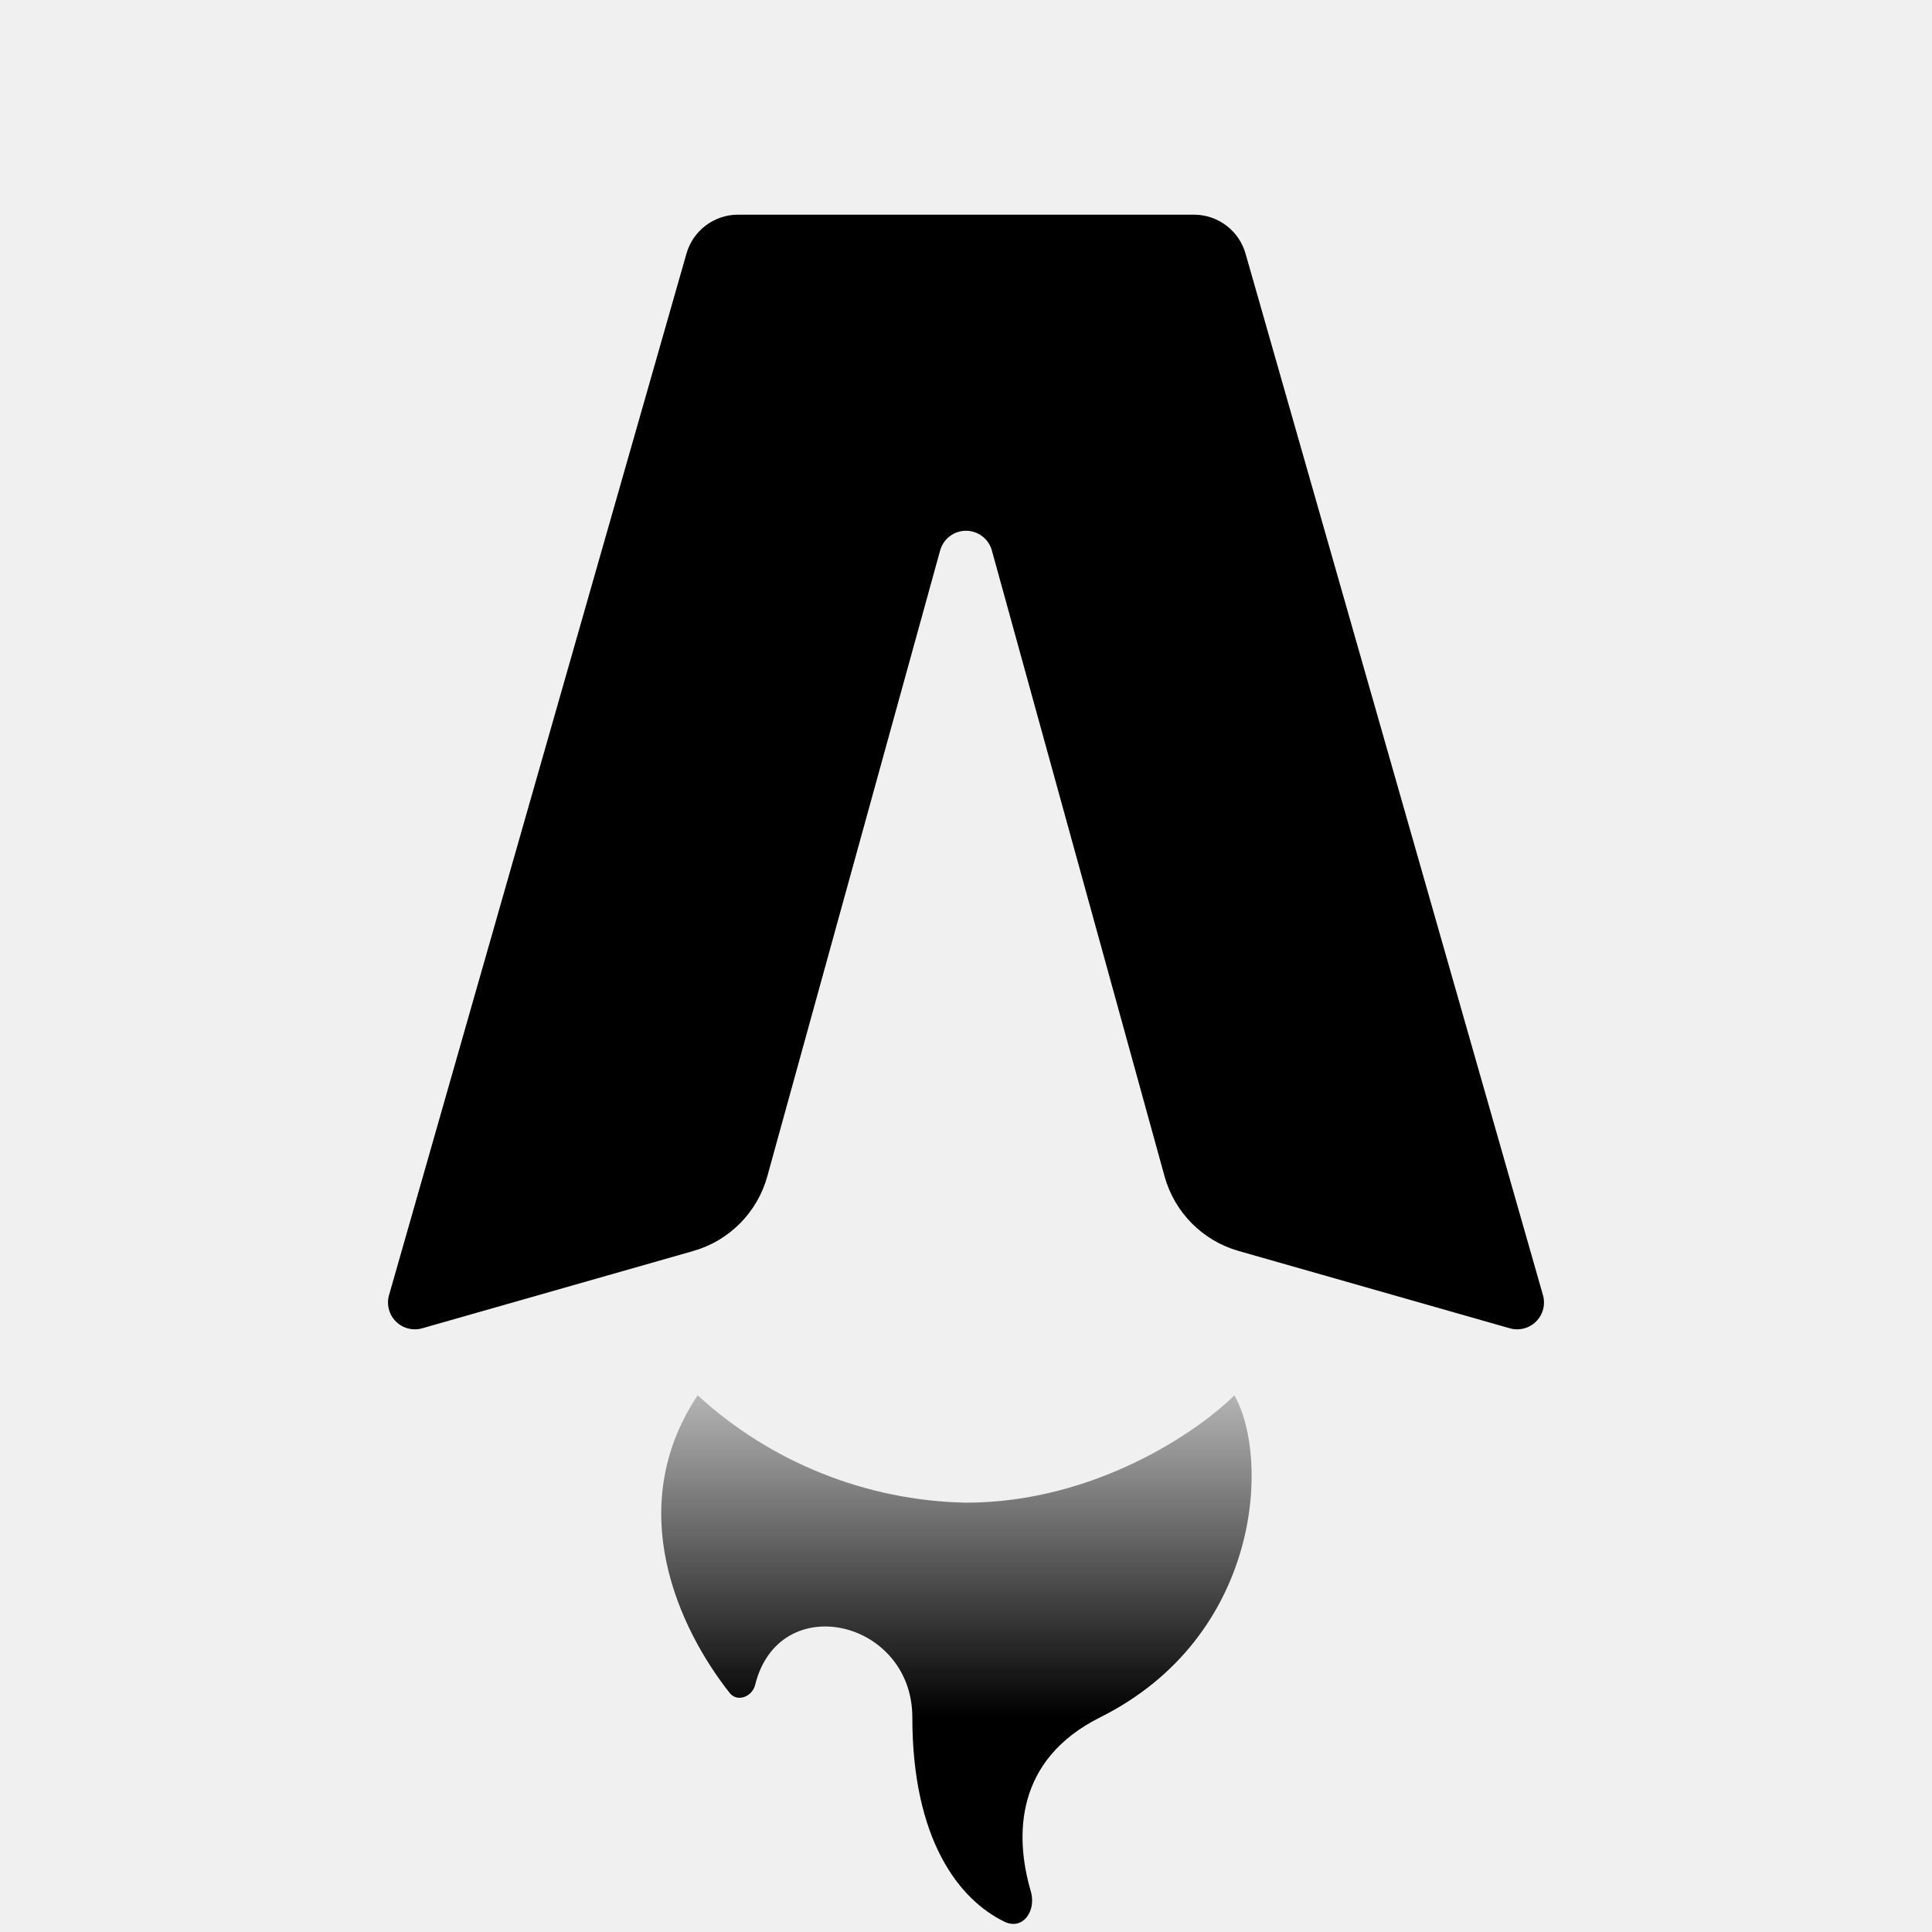
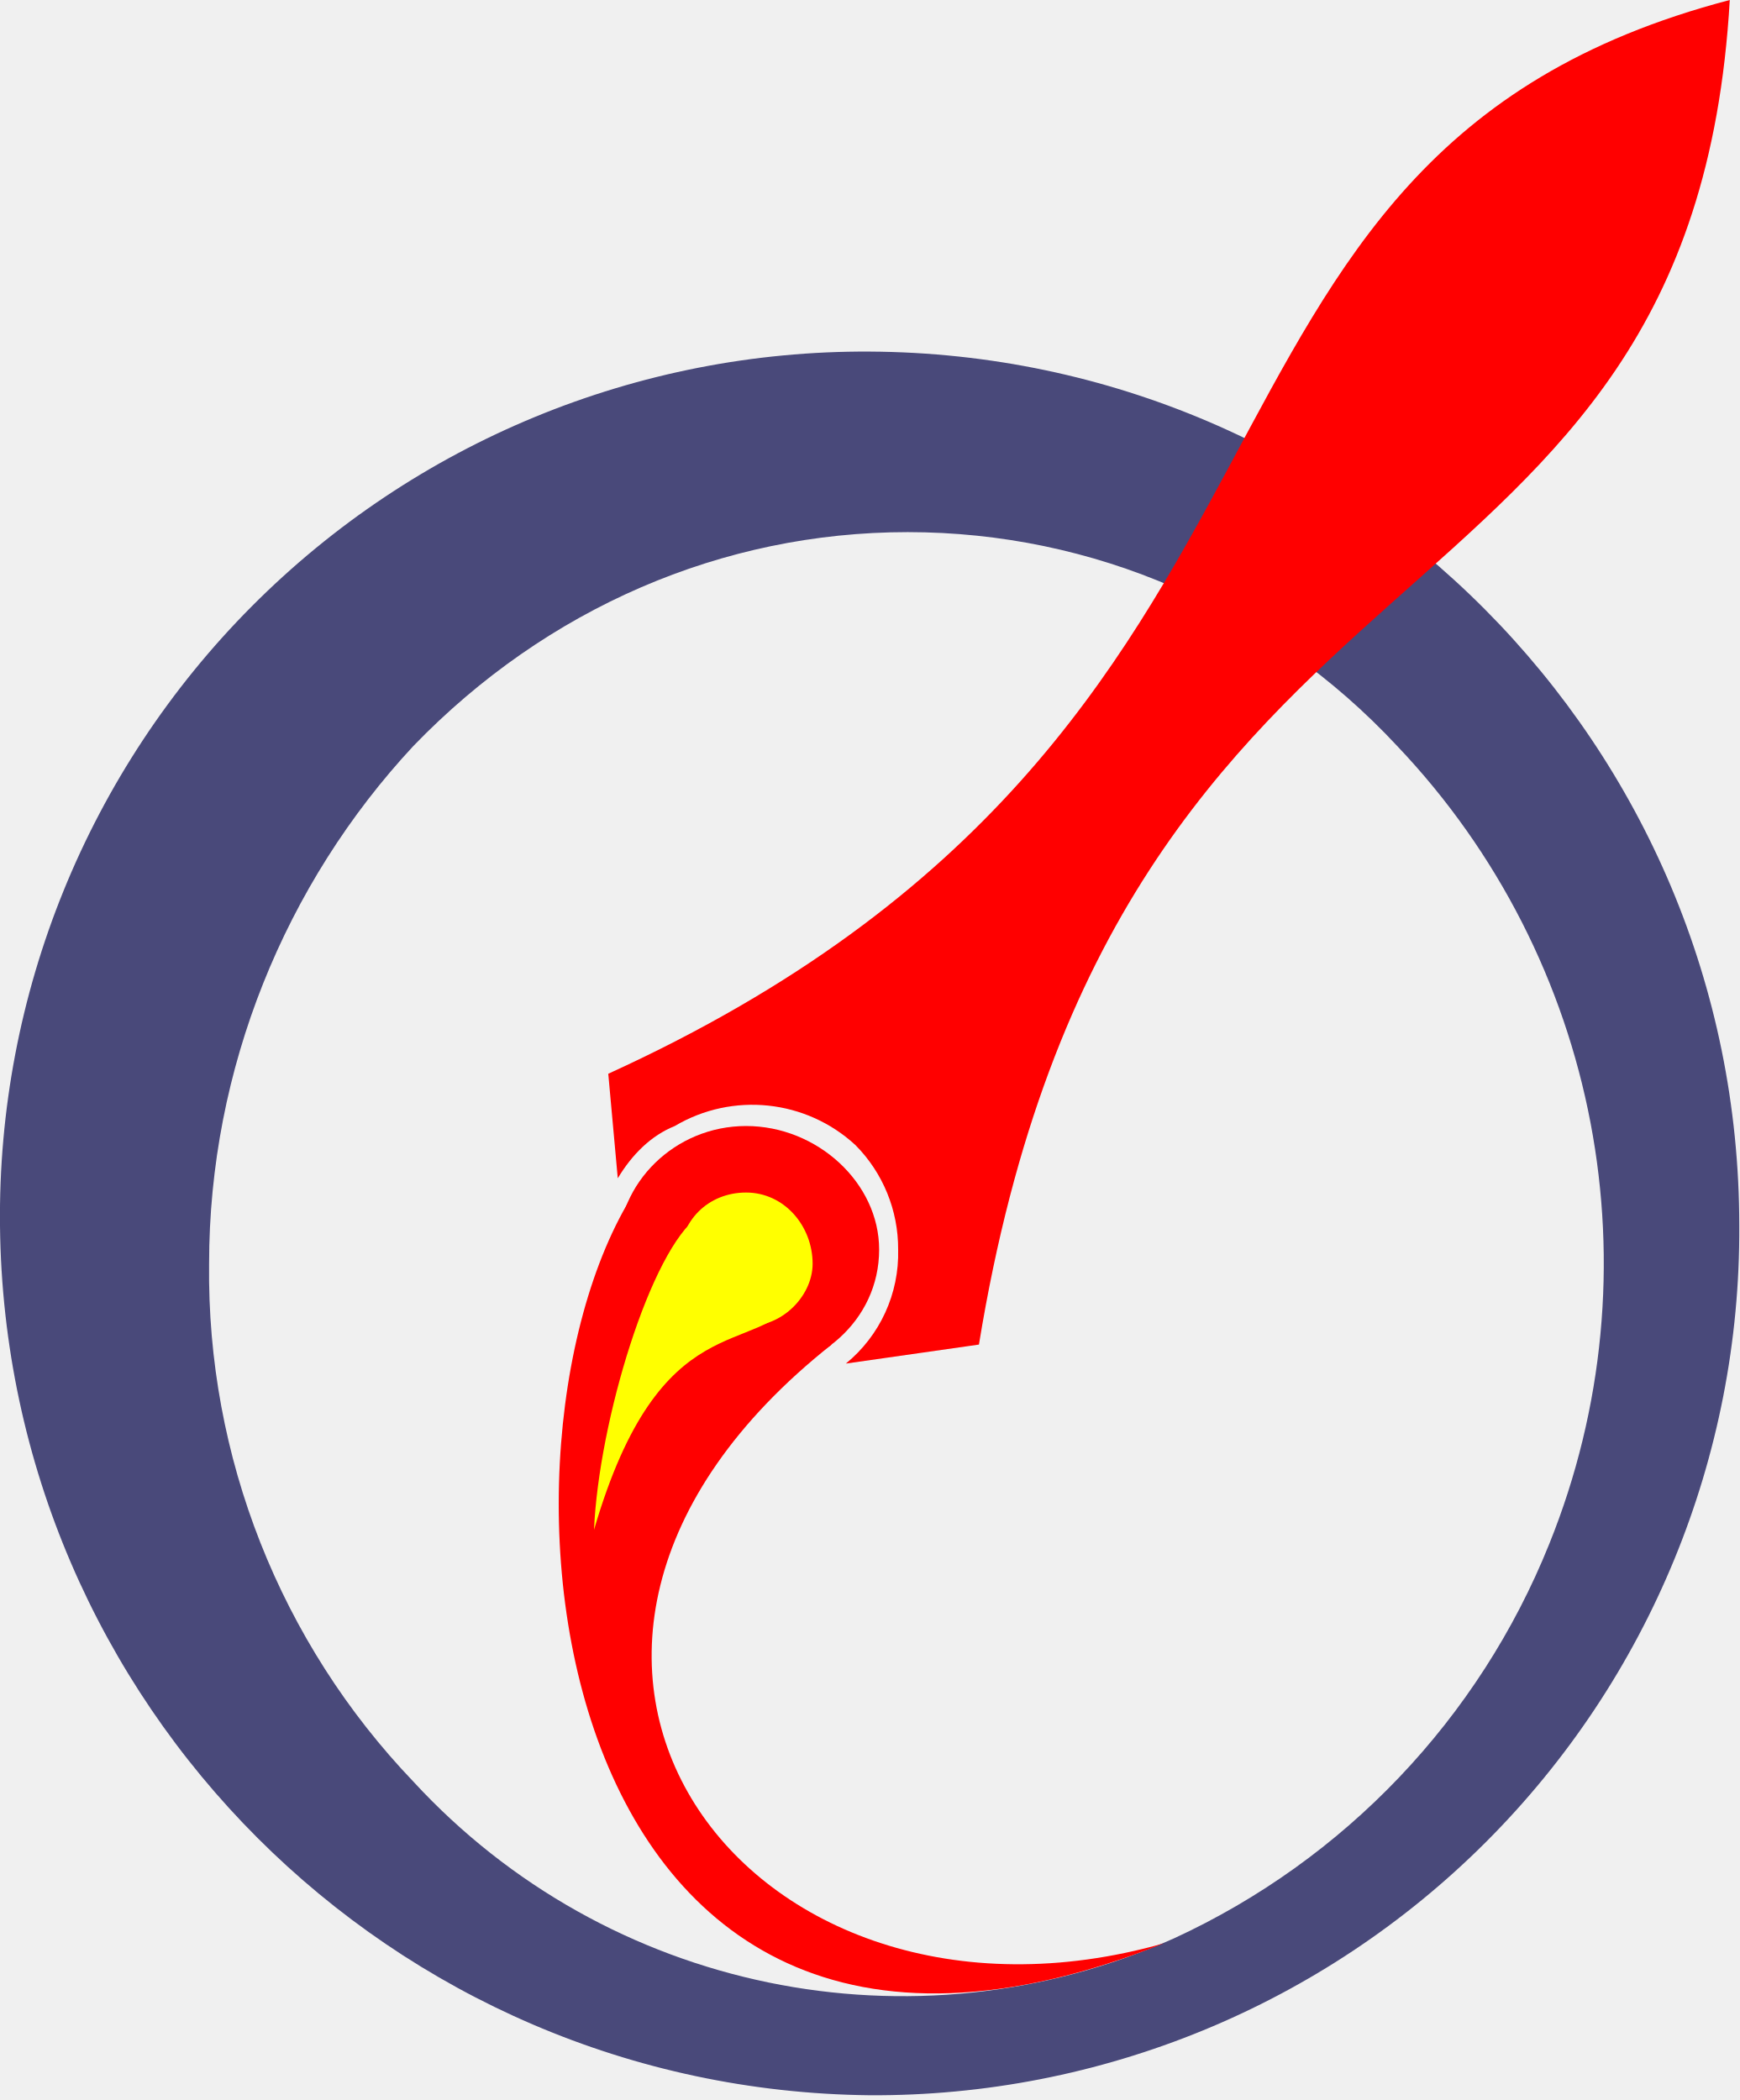
- <svg xmlns="http://www.w3.org/2000/svg" fill="none" viewBox="0 0 36 36">
-   <path fill="#000" d="M22.25 4h-8.5a1 1 0 0 0-.96.73l-5.54 19.4a.5.5 0 0 0 .62.62l5.05-1.44a2 2 0 0 0 1.38-1.4l3.22-11.66a.5.5 0 0 1 .96 0l3.22 11.67a2 2 0 0 0 1.38 1.39l5.05 1.44a.5.5 0 0 0 .62-.62l-5.54-19.4a1 1 0 0 0-.96-.73Z" />
-   <path fill="url(#gradient)" d="M18 28a7.63 7.63 0 0 1-5-2c-1.4 2.1-.35 4.35.6 5.55.14.17.41.07.47-.15.44-1.8 2.93-1.22 2.93.6 0 2.28.87 3.4 1.72 3.81.34.16.59-.2.49-.56-.31-1.05-.29-2.46 1.29-3.25 3-1.5 3.17-4.83 2.5-6-.67.67-2.6 2-5 2Z" />
+ <svg xmlns="http://www.w3.org/2000/svg" width="366" height="442" fill="none">
+   <g clip-path="url(#a)">
+     <path fill="#49497A" fill-rule="evenodd" d="M183 74A182 182 0 0 0 0 258a185 185 0 0 0 183 183 182 182 0 0 0 183-183A184 184 0 0 0 183 74Zm8 38c39 0 76 16 103 45a158 158 0 0 1 32 168 155 155 0 0 1-79 83 140 140 0 0 1-160-33 155 155 0 0 1-43-109c0-41 16-80 43-109 28-29 65-45 104-45Z" clip-rule="evenodd" />
+     <path fill="red" fill-rule="evenodd" d="M364 0c-126 33-76 153-236 226l2 22c3-5 7-9 12-11a32 32 0 0 1 38 4 31 31 0 0 1 9 22 30 30 0 0 1-11 24l28-4C235 105 356 139 364 0Z" clip-rule="evenodd" />
+     <path fill="red" d="M157 289c15 0 28-11 28-26 0-14-13-26-28-26s-27 12-27 26c0 15 12 26 27 26Z" />
+     <path fill="red" fill-rule="evenodd" d="m137 246 38 37c-82 65-18 151 70 126-135 54-147-114-108-163Z" clip-rule="evenodd" />
+     <path fill="#FF0" d="M156 279c8 1 15-6 15-13 0-8-6-15-14-15s-14 6-14 14 6 14 13 14Z" />
+     <path fill="#FF0" fill-rule="evenodd" d="m168 273-21-17c-10 7-21 43-22 66 14-48 34-36 43-49Z" clip-rule="evenodd" />
+   </g>
  <defs>
-     <linearGradient id="gradient" x1="16" x2="16" y1="32" y2="24" gradientUnits="userSpaceOnUse">
-       <stop stop-color="#000" />
-       <stop offset="1" stop-color="#000" stop-opacity="0" />
-     </linearGradient>
+     <clipPath id="a">
+       <path fill="#fff" d="M0 0h366v441H0z" />
+     </clipPath>
  </defs>
-   <style>
-     @media (prefers-color-scheme:dark){:root{filter:invert(100%)}}
-   </style>
</svg>
